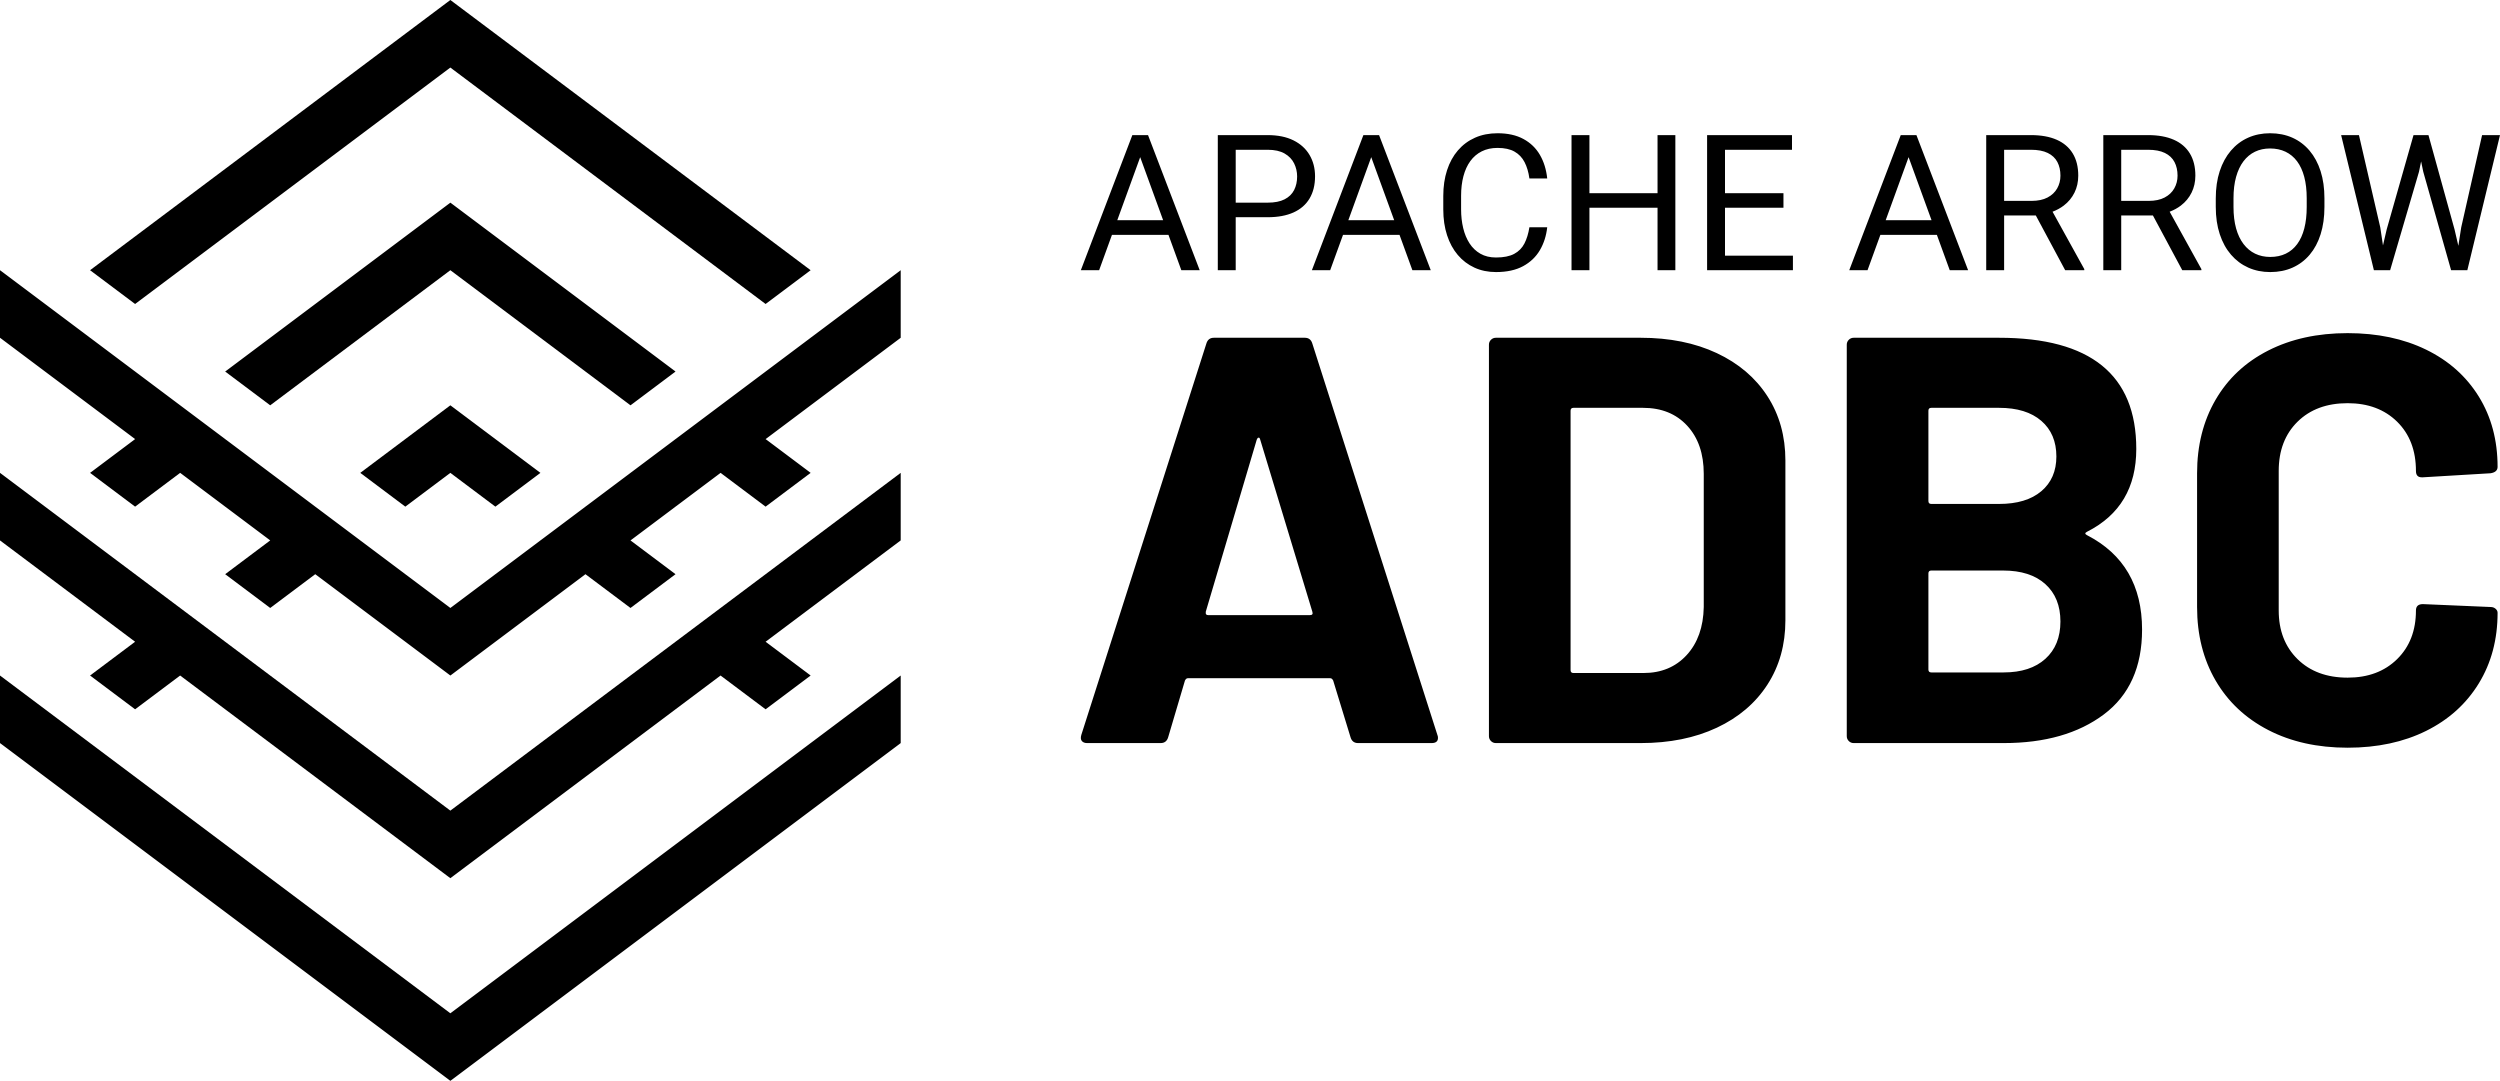
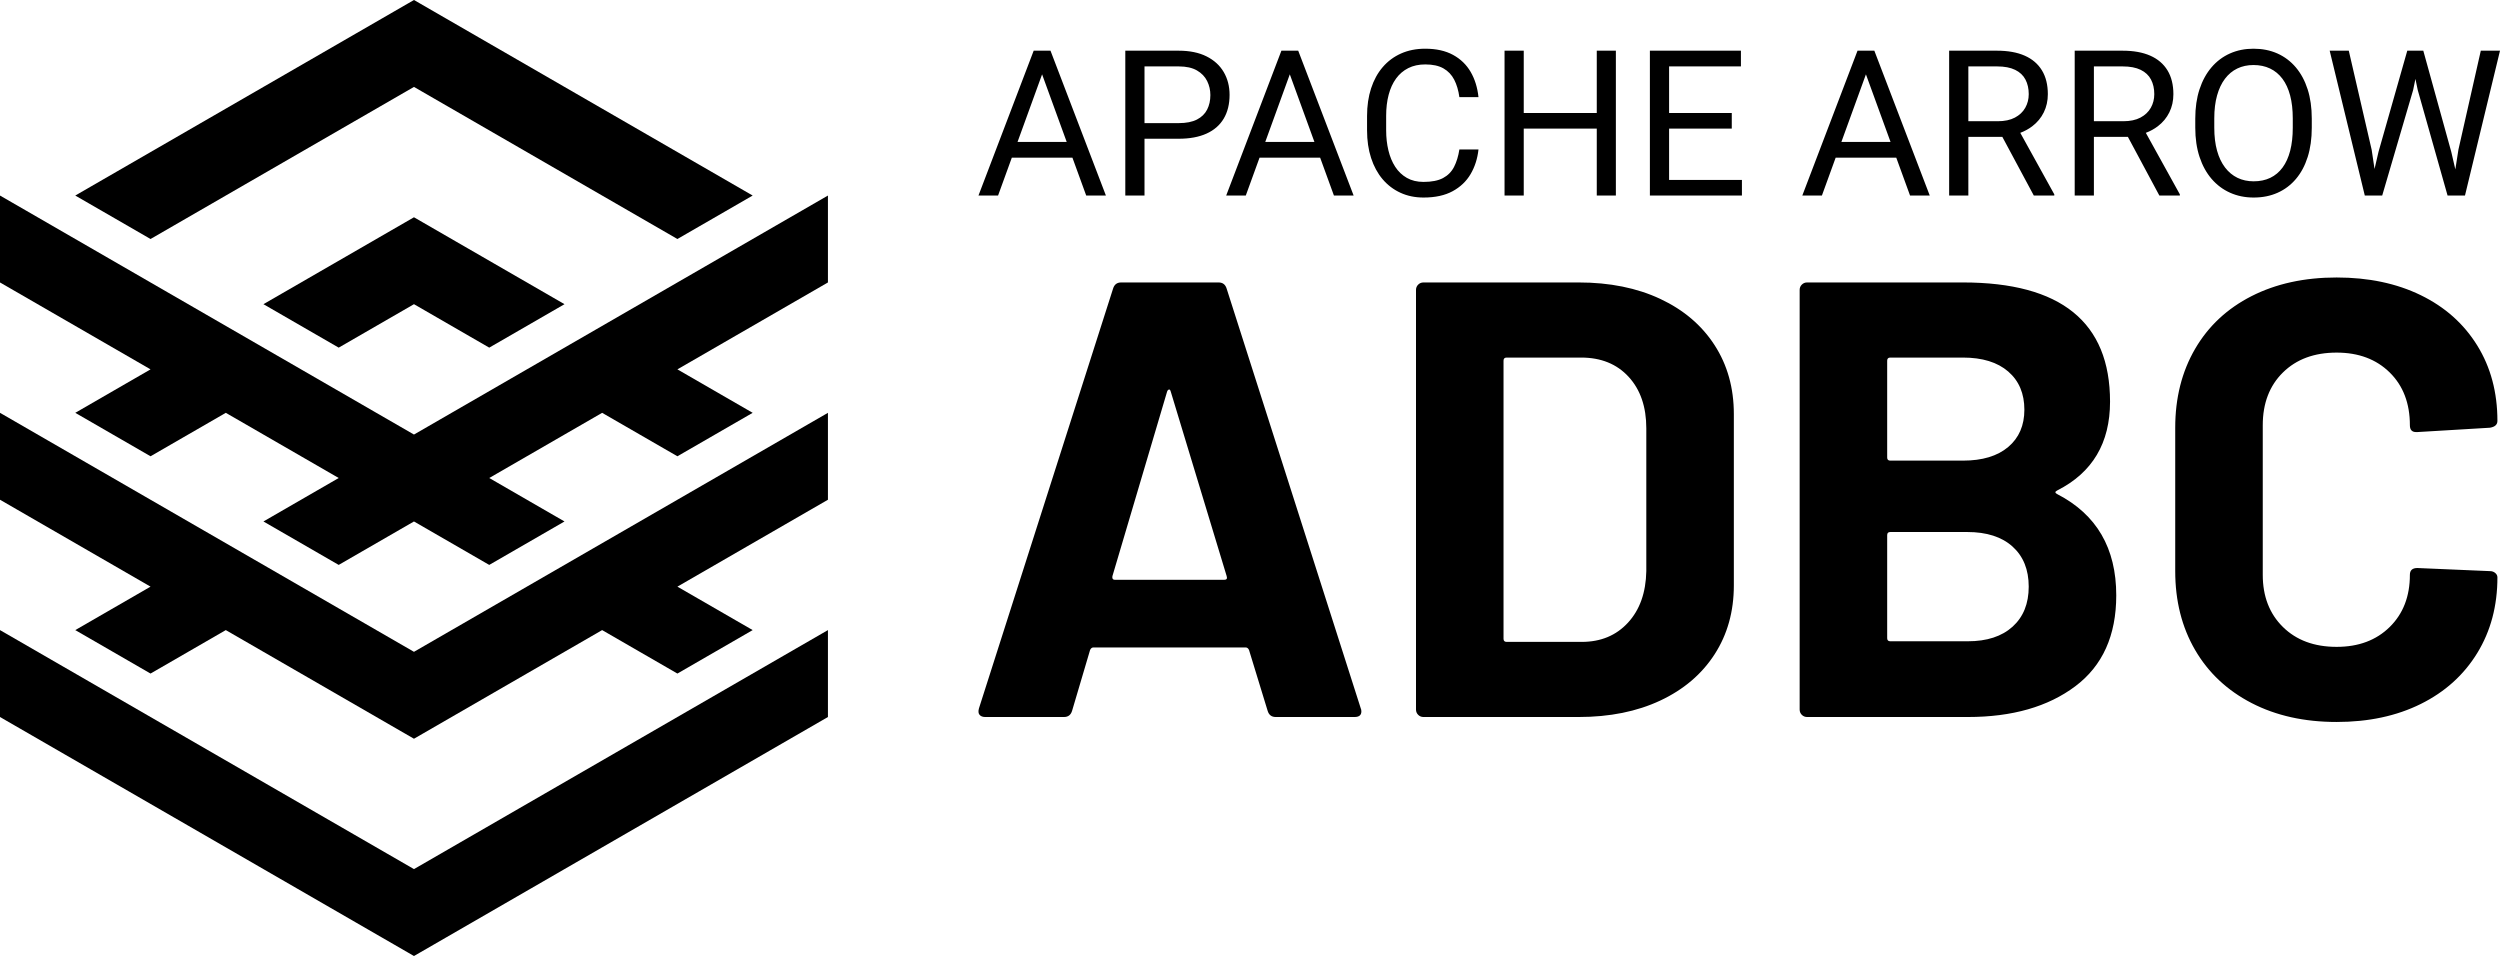
- <svg xmlns="http://www.w3.org/2000/svg" viewBox="0 7.5 277.562 120" fill="currentColor" fill-rule="evenodd" role="img" aria-label="ADBC logo: three square rings stacked one above another, beside the words APACHE ARROW above ADBC">
-   <path d="M0,37.5L50,75L100,37.5L100,45L85,56.25L90,60L85,63.75L80,60L70,67.5L75,71.25L70,75L65,71.25L50,82.5L35,71.25L30,75L25,71.25L30,67.5L20,60L15,63.75L10,60L15,56.25L0,45Z" />
-   <path d="M0,60L50,97.5L100,60L100,67.5L85,78.75L90,82.5L85,86.25L80,82.5L50,105L20,82.5L15,86.25L10,82.5L15,78.75L0,67.5Z" />
-   <path d="M0,82.5L50,120L100,82.5L100,90L50,127.5L0,90Z" />
-   <path d="M10,37.5L50,7.5L90,37.5L85,41.25L50,15L15,41.25Z" />
-   <path d="M25,48.75L50,30L75,48.75L70,52.5L50,37.5L30,52.5Z" />
-   <path d="M40,60L50,52.5L60,60L55,63.75L50,60L45,63.75Z" />
-   <path d="M257.648 33.503Q257.225 34.842 256.432 35.78Q255.639 36.717 254.531 37.212Q253.424 37.706 252.054 37.706Q250.725 37.706 249.617 37.212Q248.51 36.717 247.701 35.78Q246.892 34.842 246.449 33.503Q246.006 32.163 246.006 30.474V29.526Q246.006 27.837 246.444 26.502Q246.882 25.168 247.685 24.226Q248.489 23.283 249.596 22.788Q250.704 22.294 252.033 22.294Q253.403 22.294 254.511 22.788Q255.618 23.283 256.417 24.226Q257.215 25.168 257.643 26.502Q258.07 27.837 258.07 29.526V30.474Q258.07 32.163 257.648 33.503ZM225.484 22.5Q227.174 22.5 228.343 23.015Q229.512 23.53 230.125 24.535Q230.738 25.539 230.738 27.002Q230.738 28.032 230.321 28.882Q229.904 29.732 229.126 30.325Q228.58 30.74 227.884 31.006L231.408 37.376V37.5H229.286L226.026 31.422H222.507V37.5H220.519V22.5H225.484ZM238.486 22.5Q240.175 22.5 241.344 23.015Q242.514 23.53 243.127 24.535Q243.74 25.539 243.74 27.002Q243.74 28.032 243.322 28.882Q242.905 29.732 242.127 30.325Q241.581 30.74 240.886 31.006L244.409 37.376V37.5H242.287L239.027 31.422H235.508V37.5H233.52V22.5H238.486ZM137.194 31.617V37.5H135.206V22.5H140.738Q142.438 22.5 143.613 23.087Q144.787 23.674 145.395 24.71Q146.003 25.745 146.003 27.074Q146.003 28.516 145.395 29.536Q144.787 30.556 143.613 31.087Q142.438 31.617 140.738 31.617H137.194ZM264.272 32.761 264.57 34.748 264.983 32.967 267.96 22.5H269.619L272.514 32.967L272.937 34.792L273.255 32.751L275.573 22.5H277.562L273.935 37.5H272.133L269.042 26.569L268.803 25.421L268.568 26.569L265.364 37.5H263.561L259.924 22.5H261.902L264.272 32.761ZM152.679 22.5H153.111L158.85 37.5H156.81L155.381 33.575H149.108L147.682 37.5H145.652L151.37 22.5H152.679ZM127.026 22.5H127.459L133.197 37.5H131.157L129.729 33.575H123.455L122.03 37.5H120L125.718 22.5H127.026ZM212.339 22.5H212.771L218.51 37.5H216.47L215.041 33.575H208.768L207.342 37.5H205.312L211.03 22.5H212.339ZM256.102 29.505Q256.102 28.166 255.829 27.136Q255.556 26.106 255.031 25.405Q254.505 24.705 253.748 24.344Q252.991 23.984 252.033 23.984Q251.106 23.984 250.359 24.344Q249.612 24.705 249.081 25.405Q248.551 26.106 248.262 27.136Q247.974 28.166 247.974 29.505V30.474Q247.974 31.823 248.262 32.859Q248.551 33.894 249.092 34.6Q249.633 35.306 250.379 35.666Q251.126 36.027 252.054 36.027Q253.022 36.027 253.774 35.666Q254.526 35.306 255.046 34.6Q255.567 33.894 255.834 32.859Q256.102 31.823 256.102 30.474V29.505ZM176.466 28.949H184.028V22.5H186.006V37.5H184.028V30.567H176.466V37.5H174.478V22.5H176.466V28.949ZM191.518 22.5H198.956V24.128H191.518V28.949H198.008V30.567H191.518V35.883H199.059V37.5H189.53V22.5H191.518ZM171.779 32.73Q171.624 34.152 170.965 35.275Q170.306 36.398 169.1 37.052Q167.895 37.706 166.092 37.706Q164.773 37.706 163.697 37.212Q162.62 36.717 161.848 35.805Q161.075 34.894 160.658 33.611Q160.24 32.328 160.24 30.752V29.258Q160.24 27.682 160.658 26.399Q161.075 25.117 161.863 24.2Q162.651 23.283 163.764 22.788Q164.876 22.294 166.267 22.294Q167.967 22.294 169.141 22.933Q170.316 23.571 170.97 24.7Q171.624 25.828 171.779 27.311H169.801Q169.657 26.26 169.265 25.503Q168.874 24.746 168.152 24.334Q167.431 23.922 166.267 23.922Q165.268 23.922 164.511 24.303Q163.753 24.684 163.243 25.385Q162.734 26.085 162.476 27.064Q162.218 28.043 162.218 29.238V30.752Q162.218 31.854 162.45 32.823Q162.682 33.791 163.156 34.523Q163.63 35.254 164.361 35.671Q165.093 36.089 166.092 36.089Q167.359 36.089 168.111 35.687Q168.863 35.285 169.25 34.533Q169.636 33.781 169.801 32.73H171.779ZM137.194 30H140.738Q141.902 30 142.624 29.629Q143.345 29.258 143.68 28.599Q144.014 27.94 144.014 27.095Q144.014 26.322 143.68 25.642Q143.345 24.962 142.624 24.545Q141.902 24.128 140.738 24.128H137.194V30ZM222.507 29.804H225.546Q226.617 29.804 227.328 29.428Q228.039 29.052 228.4 28.413Q228.76 27.775 228.76 27.002Q228.76 26.137 228.42 25.488Q228.08 24.839 227.354 24.483Q226.628 24.128 225.484 24.128H222.507V29.804ZM235.508 29.804H238.547Q239.619 29.804 240.33 29.428Q241.041 29.052 241.401 28.413Q241.762 27.775 241.762 27.002Q241.762 26.137 241.422 25.488Q241.082 24.839 240.355 24.483Q239.629 24.128 238.486 24.128H235.508V29.804ZM209.359 31.947H214.449L211.901 24.948L209.359 31.947ZM124.046 31.947H129.136L126.589 24.948L124.046 31.947ZM149.699 31.947H154.789L152.241 24.948L149.699 31.947Z" />
-   <path d="M165.309 45.771Q165.309 45.45 165.534 45.225Q165.759 45 166.08 45H182.151Q186.973 45 190.605 46.704Q194.237 48.407 196.23 51.493Q198.223 54.579 198.223 58.629V76.371Q198.223 80.421 196.23 83.507Q194.237 86.593 190.605 88.296Q186.973 90 182.151 90H166.08Q165.759 90 165.534 89.775Q165.309 89.55 165.309 89.229V45.771ZM237.823 77.4Q237.823 83.636 233.58 86.818Q229.337 90 222.459 90H205.809Q205.487 90 205.262 89.775Q205.037 89.55 205.037 89.229V45.771Q205.037 45.45 205.262 45.225Q205.487 45 205.809 45H221.944Q237.18 45 237.18 57.343Q237.18 63.771 231.716 66.536Q231.523 66.632 231.523 66.729Q231.523 66.825 231.716 66.921Q237.823 70.071 237.823 77.4ZM148.016 83.057Q147.887 82.8 147.694 82.8H131.88Q131.687 82.8 131.559 83.057L129.694 89.357Q129.501 90 128.859 90H120.694Q120.309 90 120.116 89.775Q119.923 89.55 120.051 89.1L133.937 45.643Q134.13 45 134.773 45H144.866Q145.509 45 145.701 45.643L159.587 89.1Q159.651 89.229 159.651 89.421Q159.651 90 158.944 90H150.78Q150.137 90 149.944 89.357L148.016 83.057ZM243.93 60.043Q243.93 55.414 245.987 51.879Q248.044 48.343 251.837 46.414Q255.63 44.486 260.644 44.486Q265.594 44.486 269.355 46.318Q273.116 48.15 275.205 51.525Q277.294 54.9 277.294 59.336Q277.294 59.914 276.523 60.043L269.001 60.493H268.873Q268.23 60.493 268.23 59.786Q268.23 56.379 266.141 54.321Q264.051 52.264 260.644 52.264Q257.173 52.264 255.084 54.321Q252.994 56.379 252.994 59.786V75.279Q252.994 78.621 255.084 80.679Q257.173 82.736 260.644 82.736Q264.051 82.736 266.141 80.679Q268.23 78.621 268.23 75.279Q268.23 74.571 269.001 74.571L276.523 74.893Q276.844 74.893 277.069 75.086Q277.294 75.279 277.294 75.536Q277.294 79.971 275.205 83.379Q273.116 86.786 269.355 88.65Q265.594 90.514 260.644 90.514Q255.63 90.514 251.837 88.554Q248.044 86.593 245.987 83.057Q243.93 79.521 243.93 74.893V60.043ZM182.473 82.221Q185.43 82.221 187.262 80.229Q189.094 78.236 189.159 74.893V60.107Q189.159 56.764 187.326 54.771Q185.494 52.779 182.409 52.779H174.694Q174.373 52.779 174.373 53.1V81.9Q174.373 82.221 174.694 82.221H182.473ZM227.087 72.354Q225.416 70.843 222.394 70.843H214.423Q214.101 70.843 214.101 71.164V81.836Q214.101 82.157 214.423 82.157H222.459Q225.416 82.157 227.087 80.646Q228.759 79.136 228.759 76.5Q228.759 73.864 227.087 72.354ZM214.101 63.129Q214.101 63.45 214.423 63.45H221.944Q224.966 63.45 226.637 62.036Q228.309 60.621 228.309 58.179Q228.309 55.671 226.637 54.225Q224.966 52.779 221.944 52.779H214.423Q214.101 52.779 214.101 53.1V63.129ZM145.444 75.793Q145.629 75.793 145.696 75.704Q145.768 75.608 145.701 75.407L139.916 56.314Q139.851 56.057 139.723 56.089Q139.594 56.121 139.53 56.314L133.873 75.407Q133.835 75.632 133.929 75.726Q133.996 75.793 134.13 75.793H145.444Z" />
+ <svg xmlns="http://www.w3.org/2000/svg" viewBox="0 5.774 332.152 127.017" fill="currentColor" fill-rule="evenodd" role="img" aria-label="ADBC logo: three square rings stacked one above another, beside the words APACHE ARROW above ADBC">
+   <path d="M10,31.754L20,37.528L55,17.321L90,37.528L100,31.754L55,5.774Z" />
+   <path d="M20,66.395L30,60.622L45,69.282L35,75.056L45,80.829L55,75.056L65,80.829L75,75.056L65,69.282L80,60.622L90,66.395L100,60.622L90,54.848L110,43.301L110,31.754L55,63.509L0,31.754L0,43.301L20,54.848L10,60.622Z" />
+   <path d="M45,51.962L55,46.188L65,51.962L75,46.188L55,34.641L35,46.188Z" />
+   <path d="M90,95.263L100,89.489L90,83.716L110,72.169L110,60.622L55,92.376L0,60.622L0,72.169L20,83.716L10,89.489L20,95.263L30,89.489L55,103.923L80,89.489Z" />
+   <path d="M55,121.244L0,89.489L0,101.036L55,132.791L110,101.036L110,89.489Z" />
+   <path d="M306.602 26.626Q306.06 28.344 305.042 29.547Q304.025 30.75 302.604 31.384Q301.183 32.019 299.425 32.019Q297.72 32.019 296.299 31.384Q294.878 30.75 293.84 29.547Q292.803 28.344 292.234 26.626Q291.666 24.907 291.666 22.74V21.524Q291.666 19.356 292.228 17.644Q292.79 15.933 293.82 14.723Q294.851 13.514 296.272 12.879Q297.693 12.245 299.398 12.245Q301.156 12.245 302.577 12.879Q303.998 13.514 305.023 14.723Q306.047 15.933 306.595 17.644Q307.144 19.356 307.144 21.524V22.74Q307.144 24.907 306.602 26.626ZM282.017 12.509Q284.185 12.509 285.685 13.17Q287.185 13.831 287.972 15.12Q288.758 16.408 288.758 18.285Q288.758 19.607 288.223 20.698Q287.687 21.788 286.69 22.548Q285.989 23.082 285.096 23.423L289.617 31.596V31.754H286.894L282.712 23.956H278.197V31.754H275.646V12.509H282.017ZM265.336 12.509Q267.504 12.509 269.004 13.17Q270.504 13.831 271.291 15.12Q272.077 16.408 272.077 18.285Q272.077 19.607 271.542 20.698Q271.007 21.788 270.009 22.548Q269.308 23.082 268.416 23.423L272.936 31.596V31.754H270.214L266.031 23.956H261.516V31.754H258.965V12.509H265.336ZM152.06 24.207V31.754H149.509V12.509H156.607Q158.788 12.509 160.295 13.263Q161.802 14.016 162.582 15.344Q163.362 16.673 163.362 18.378Q163.362 20.228 162.582 21.537Q161.802 22.846 160.295 23.526Q158.788 24.207 156.607 24.207H152.06ZM315.101 25.674 315.483 28.223 316.013 25.938 319.833 12.509H321.961L325.675 25.938L326.218 28.279L326.627 25.661L329.601 12.509H332.152L327.499 31.754H325.186L321.221 17.73L320.915 16.257L320.613 17.73L316.502 31.754H314.189L309.523 12.509H312.061L315.101 25.674ZM248.47 12.509H249.026L256.388 31.754H253.771L251.938 26.718H243.889L242.06 31.754H239.456L246.792 12.509H248.47ZM139.014 12.509H139.57L146.932 31.754H144.315L142.482 26.718H134.433L132.604 31.754H130L137.336 12.509H139.014ZM171.927 12.509H172.482L179.844 31.754H177.227L175.394 26.718H167.345L165.516 31.754H162.912L170.248 12.509H171.927ZM304.619 21.497Q304.619 19.779 304.269 18.457Q303.919 17.135 303.245 16.237Q302.571 15.338 301.599 14.875Q300.628 14.413 299.398 14.413Q298.209 14.413 297.25 14.875Q296.292 15.338 295.611 16.237Q294.931 17.135 294.561 18.457Q294.191 19.779 294.191 21.497V22.74Q294.191 24.471 294.561 25.8Q294.931 27.128 295.625 28.033Q296.319 28.939 297.277 29.402Q298.235 29.864 299.425 29.864Q300.667 29.864 301.632 29.402Q302.597 28.939 303.265 28.033Q303.932 27.128 304.276 25.8Q304.619 24.471 304.619 22.74V21.497ZM202.446 20.784H212.148V12.509H214.686V31.754H212.148V22.859H202.446V31.754H199.895V12.509H202.446V20.784ZM221.757 12.509H231.301V14.598H221.757V20.784H230.085V22.859H221.757V29.679H231.433V31.754H219.206V12.509H221.757ZM196.432 25.634Q196.234 27.459 195.388 28.899Q194.542 30.34 192.996 31.179Q191.449 32.019 189.136 32.019Q187.444 32.019 186.063 31.384Q184.682 30.75 183.69 29.58Q182.699 28.41 182.164 26.765Q181.628 25.119 181.628 23.097V21.18Q181.628 19.158 182.164 17.512Q182.699 15.867 183.71 14.69Q184.721 13.514 186.149 12.879Q187.576 12.245 189.361 12.245Q191.542 12.245 193.049 13.064Q194.555 13.884 195.395 15.331Q196.234 16.779 196.432 18.682H193.894Q193.709 17.334 193.207 16.362Q192.705 15.391 191.78 14.862Q190.854 14.333 189.361 14.333Q188.079 14.333 187.107 14.822Q186.136 15.311 185.481 16.21Q184.827 17.109 184.497 18.365Q184.166 19.62 184.166 21.154V23.097Q184.166 24.511 184.464 25.753Q184.761 26.996 185.369 27.934Q185.977 28.873 186.916 29.408Q187.854 29.943 189.136 29.943Q190.762 29.943 191.727 29.428Q192.692 28.912 193.187 27.948Q193.683 26.983 193.894 25.634H196.432ZM152.06 22.132H156.607Q158.101 22.132 159.026 21.656Q159.951 21.18 160.381 20.334Q160.811 19.488 160.811 18.404Q160.811 17.413 160.381 16.541Q159.951 15.668 159.026 15.133Q158.101 14.598 156.607 14.598H152.06V22.132ZM278.197 21.881H282.096Q283.471 21.881 284.383 21.398Q285.295 20.916 285.758 20.096Q286.22 19.277 286.22 18.285Q286.22 17.175 285.784 16.342Q285.348 15.51 284.416 15.054Q283.484 14.598 282.017 14.598H278.197V21.881ZM261.516 21.881H265.416Q266.79 21.881 267.702 21.398Q268.614 20.916 269.077 20.096Q269.54 19.277 269.54 18.285Q269.54 17.175 269.103 16.342Q268.667 15.51 267.735 15.054Q266.803 14.598 265.336 14.598H261.516V21.881ZM135.192 24.63H141.722L138.453 15.65L135.192 24.63ZM168.104 24.63H174.634L171.365 15.65L168.104 24.63ZM244.648 24.63H251.178L247.909 15.65L244.648 24.63Z" />
+   <path d="M188.131 44.291Q188.131 43.879 188.42 43.59Q188.708 43.301 189.121 43.301H209.74Q215.926 43.301 220.586 45.487Q225.246 47.673 227.803 51.632Q230.36 55.591 230.36 60.787V83.551Q230.36 88.747 227.803 92.706Q225.246 96.665 220.586 98.851Q215.926 101.036 209.74 101.036H189.121Q188.708 101.036 188.42 100.748Q188.131 100.459 188.131 100.047V44.291ZM281.167 84.87Q281.167 92.871 275.723 96.954Q270.28 101.036 261.454 101.036H240.092Q239.68 101.036 239.391 100.748Q239.103 100.459 239.103 100.047V44.291Q239.103 43.879 239.391 43.59Q239.68 43.301 240.092 43.301H260.795Q280.342 43.301 280.342 59.137Q280.342 67.385 273.331 70.932Q273.084 71.055 273.084 71.179Q273.084 71.303 273.331 71.426Q281.167 75.468 281.167 84.87ZM165.944 92.129Q165.779 91.799 165.532 91.799H145.242Q144.995 91.799 144.83 92.129L142.438 100.212Q142.19 101.036 141.366 101.036H130.891Q130.396 101.036 130.148 100.748Q129.901 100.459 130.066 99.882L147.881 44.126Q148.129 43.301 148.954 43.301H161.903Q162.728 43.301 162.975 44.126L180.79 99.882Q180.873 100.047 180.873 100.294Q180.873 101.036 179.966 101.036H169.491Q168.666 101.036 168.419 100.212L165.944 92.129ZM289.002 62.601Q289.002 56.663 291.642 52.126Q294.281 47.59 299.147 45.116Q304.013 42.641 310.447 42.641Q316.798 42.641 321.623 44.992Q326.448 47.343 329.128 51.673Q331.809 56.003 331.809 61.694Q331.809 62.436 330.819 62.601L321.169 63.179H321.004Q320.179 63.179 320.179 62.271Q320.179 57.9 317.499 55.261Q314.818 52.621 310.447 52.621Q305.993 52.621 303.312 55.261Q300.632 57.9 300.632 62.271V82.149Q300.632 86.438 303.312 89.077Q305.993 91.716 310.447 91.716Q314.818 91.716 317.499 89.077Q320.179 86.438 320.179 82.149Q320.179 81.241 321.169 81.241L330.819 81.654Q331.231 81.654 331.52 81.901Q331.809 82.149 331.809 82.479Q331.809 88.17 329.128 92.541Q326.448 96.912 321.623 99.304Q316.798 101.696 310.447 101.696Q304.013 101.696 299.147 99.181Q294.281 96.665 291.642 92.129Q289.002 87.592 289.002 81.654V62.601ZM210.153 91.056Q213.947 91.056 216.297 88.5Q218.648 85.943 218.73 81.654V62.684Q218.73 58.395 216.38 55.838Q214.029 53.281 210.07 53.281H200.173Q199.76 53.281 199.76 53.694V90.644Q199.76 91.056 200.173 91.056H210.153ZM267.393 78.396Q265.248 76.458 261.372 76.458H251.145Q250.732 76.458 250.732 76.87V90.562Q250.732 90.974 251.145 90.974H261.454Q265.248 90.974 267.393 89.036Q269.537 87.097 269.537 83.716Q269.537 80.334 267.393 78.396ZM250.732 66.56Q250.732 66.973 251.145 66.973H260.795Q264.671 66.973 266.816 65.158Q268.96 63.344 268.96 60.209Q268.96 56.993 266.816 55.137Q264.671 53.281 260.795 53.281H251.145Q250.732 53.281 250.732 53.694V66.56ZM162.645 82.809Q162.883 82.809 162.968 82.695Q163.061 82.571 162.975 82.314L155.552 57.818Q155.469 57.488 155.304 57.529Q155.139 57.57 155.057 57.818L147.799 82.314Q147.751 82.602 147.871 82.723Q147.957 82.809 148.129 82.809H162.645Z" />
</svg>
